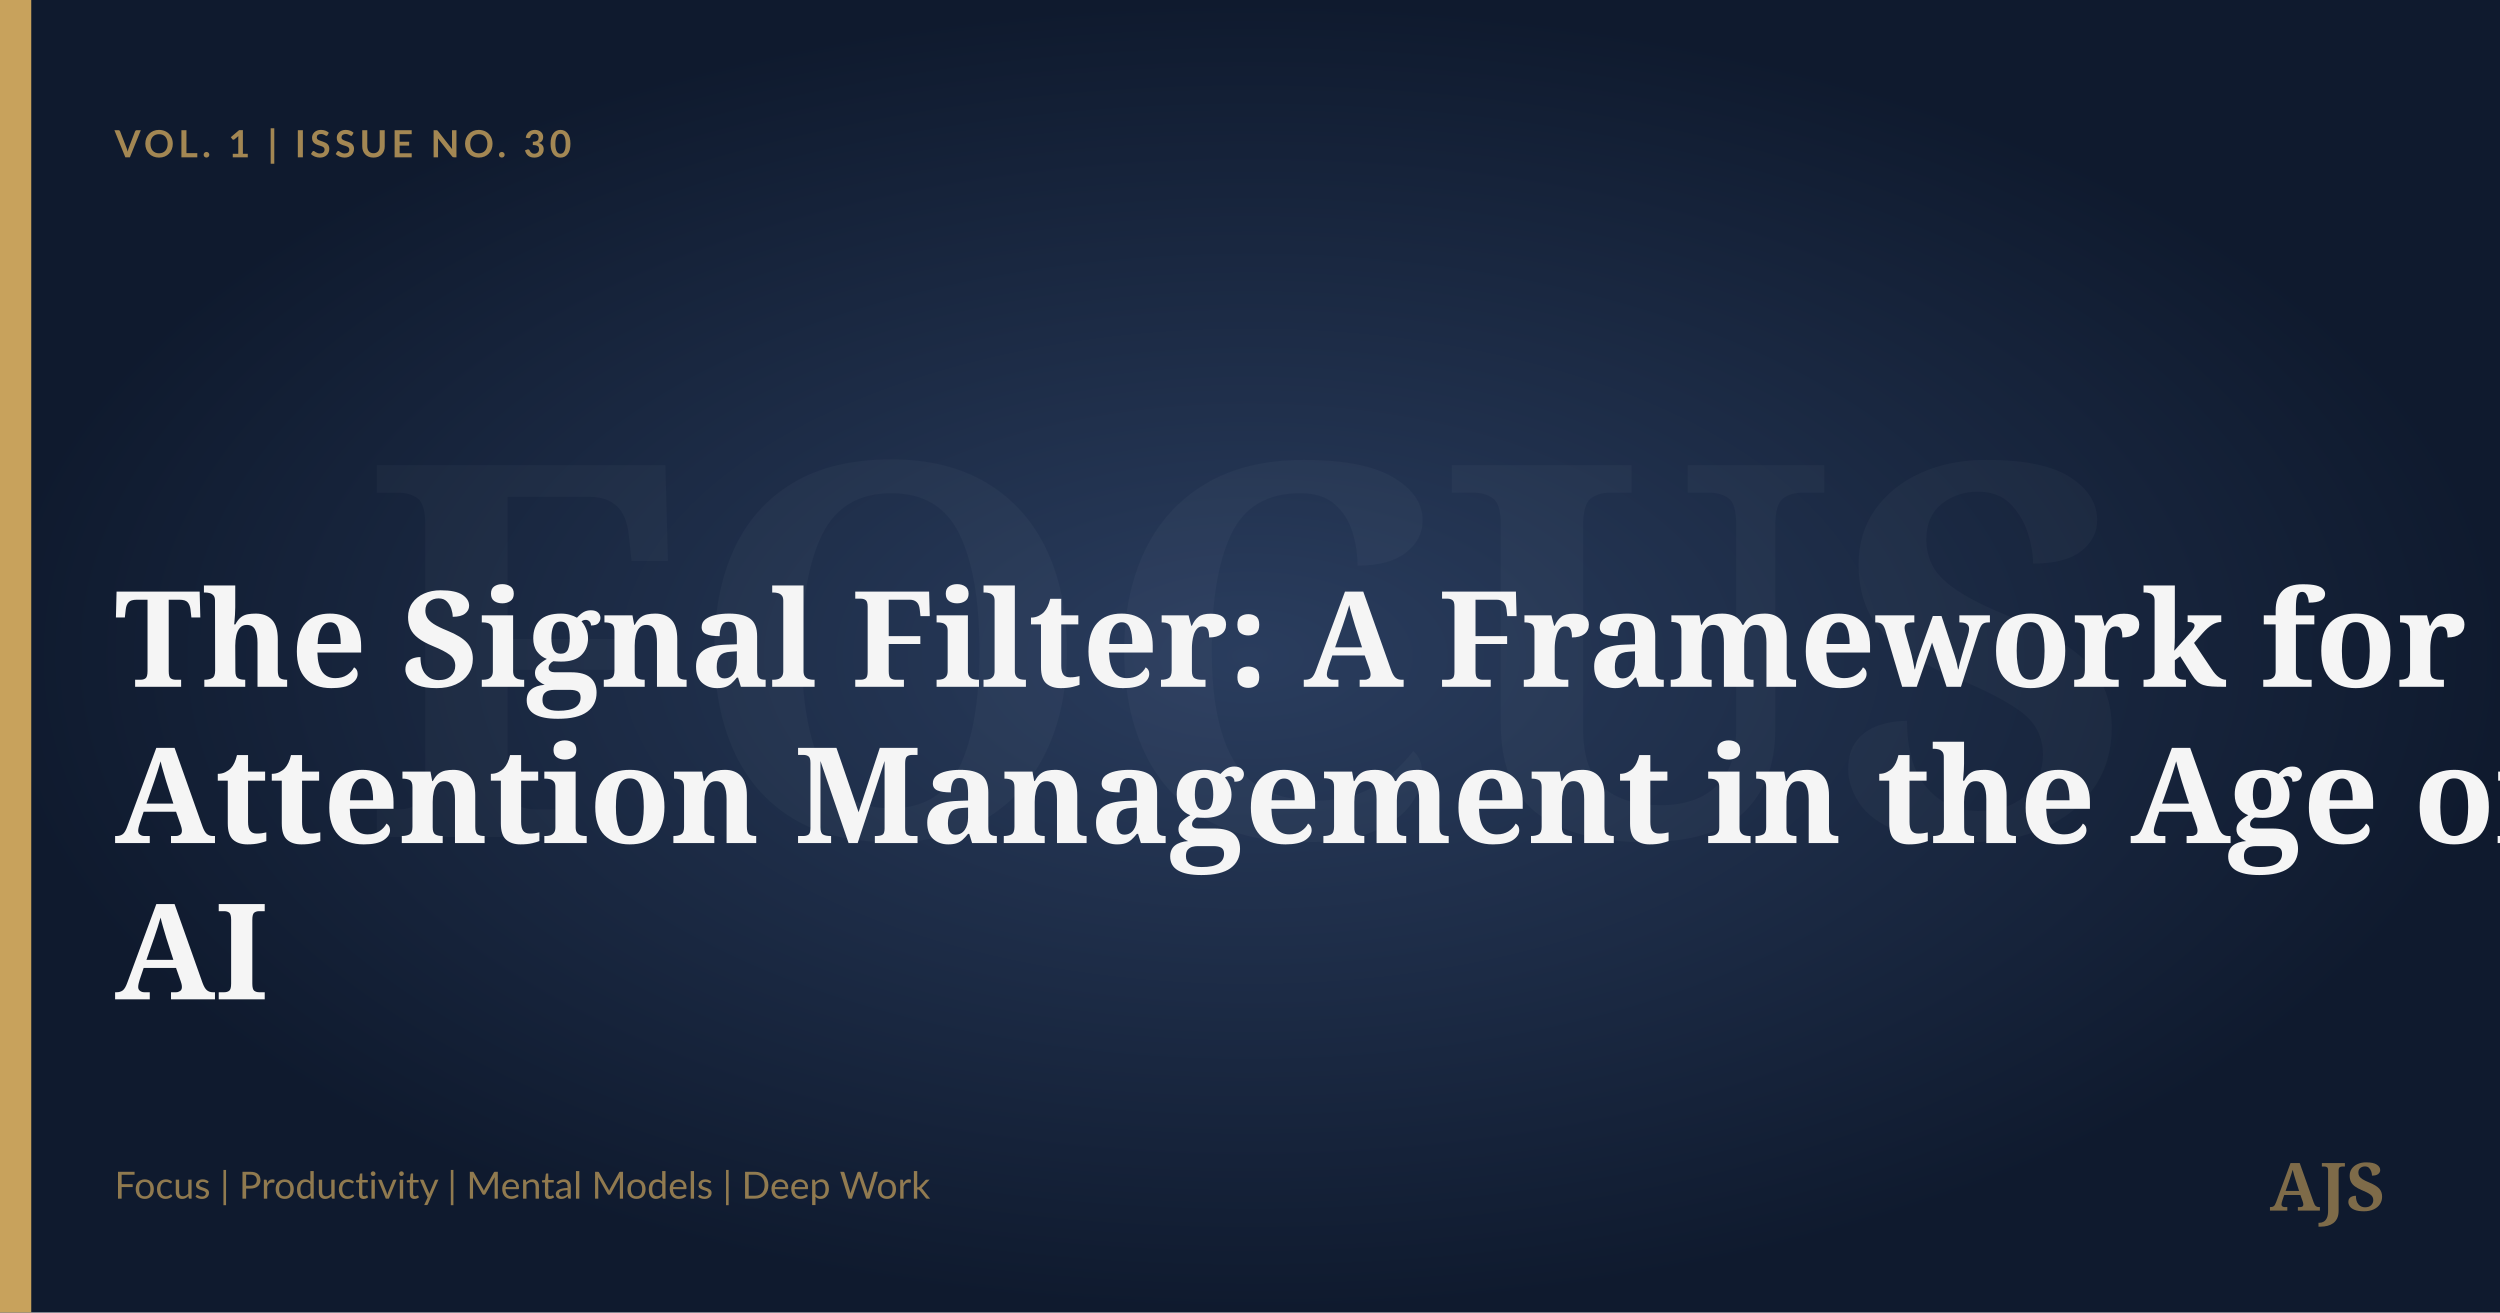
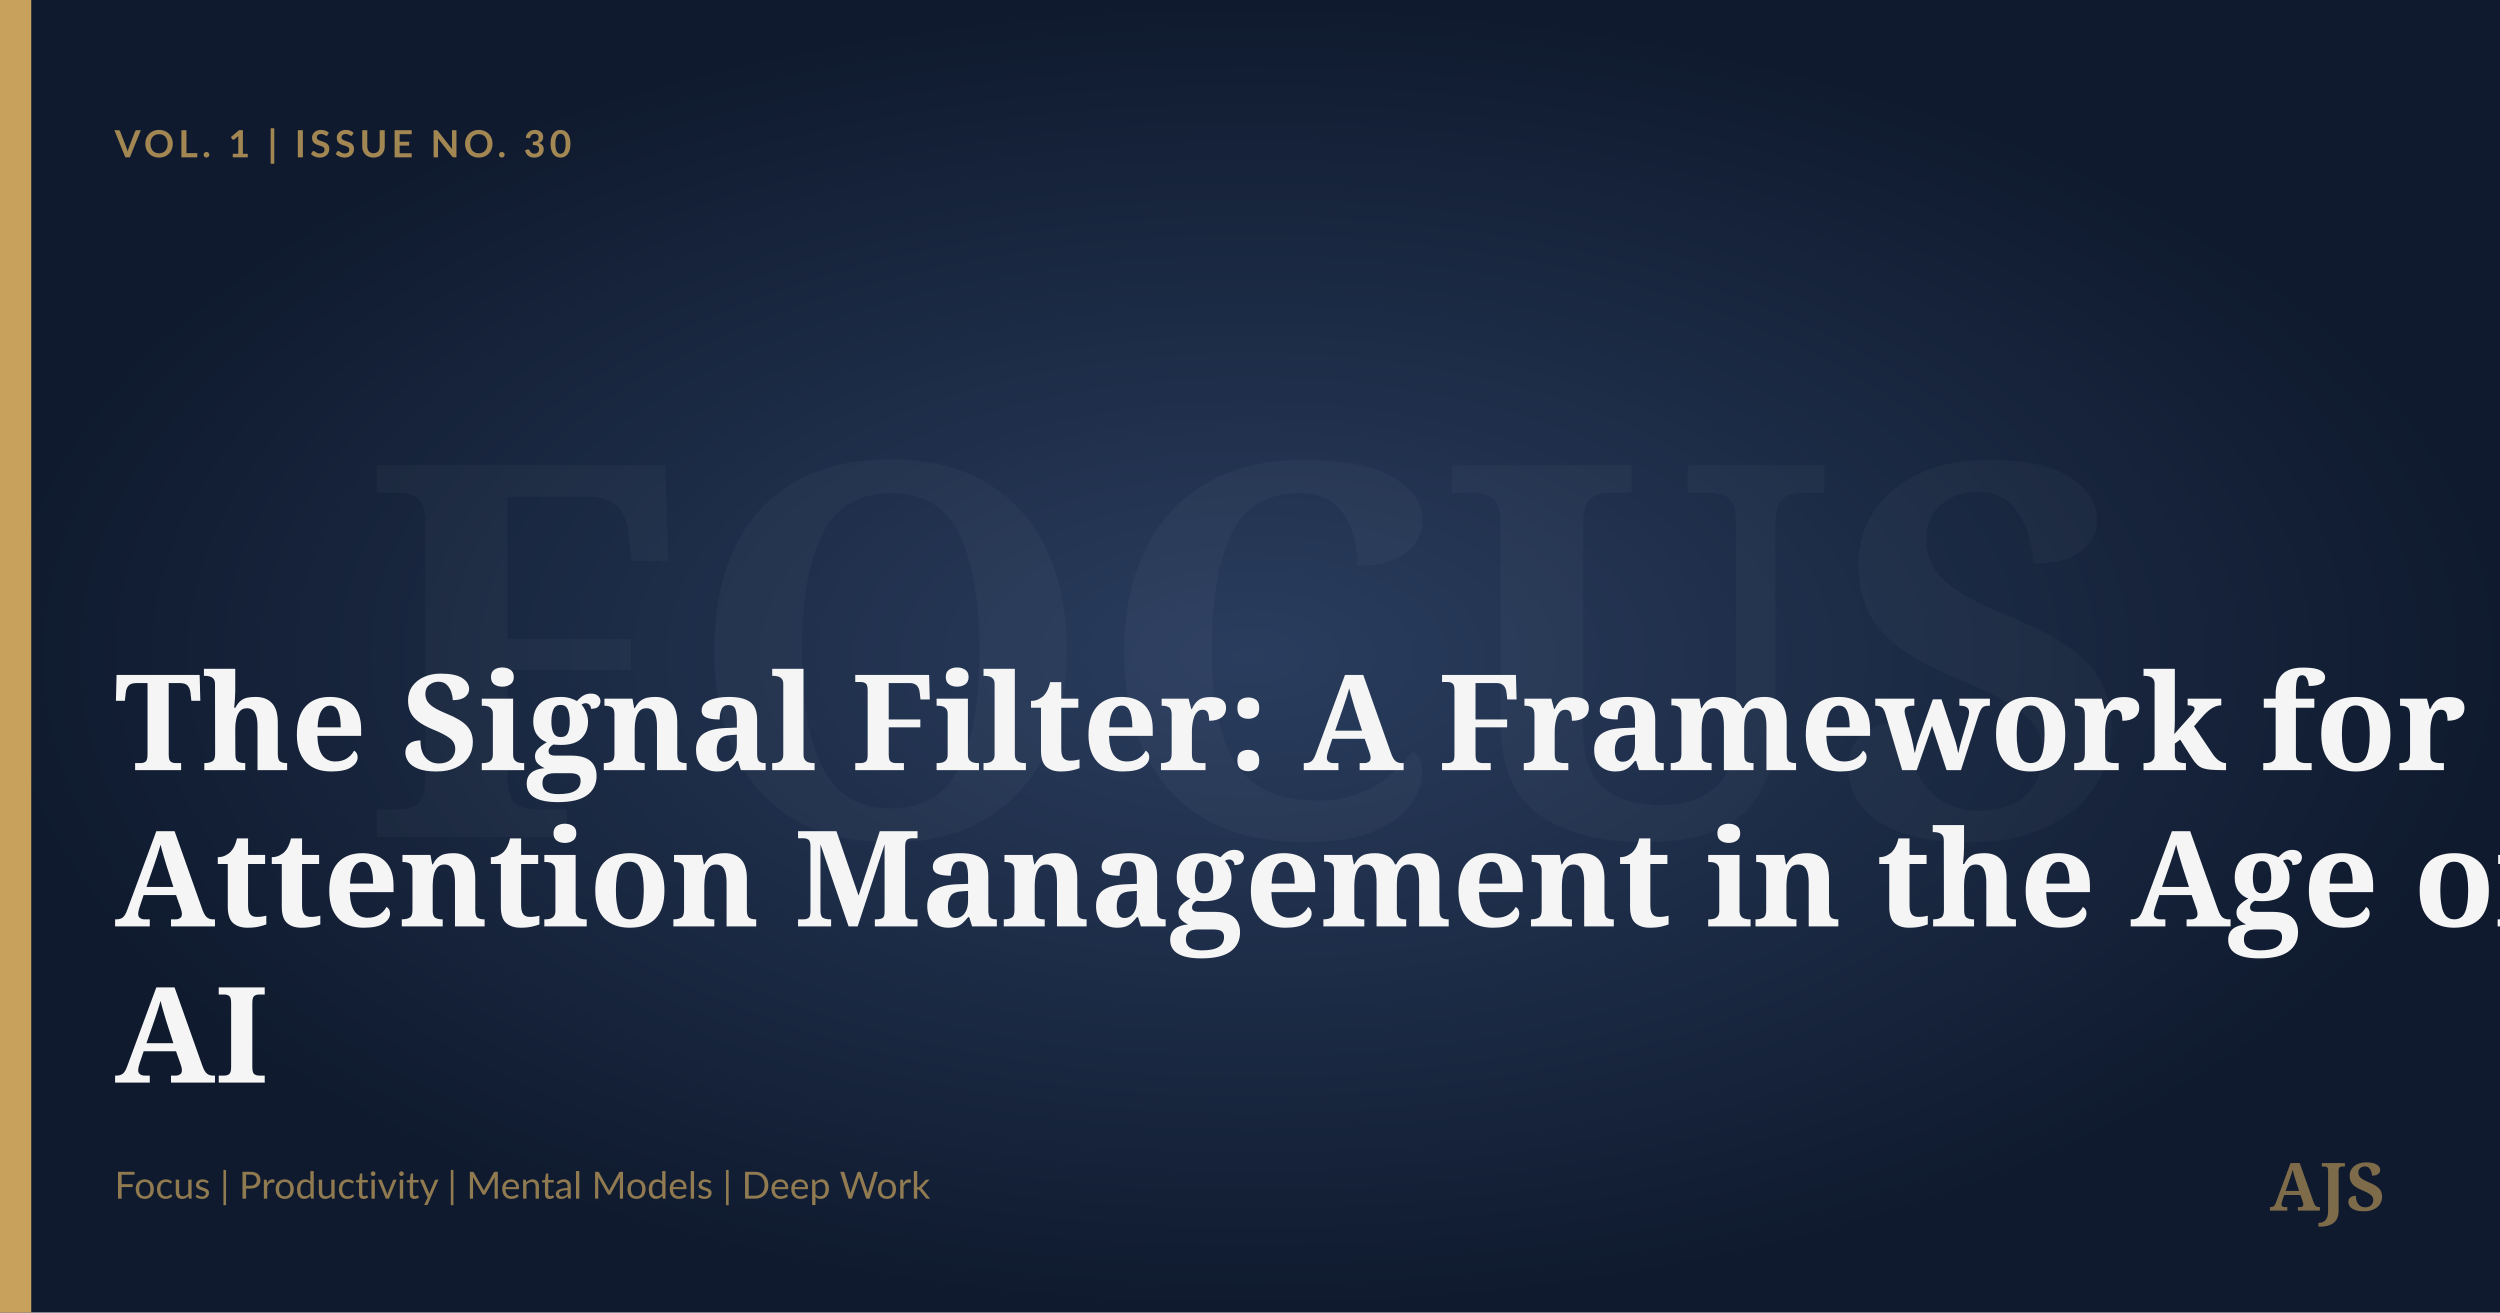
- <svg xmlns="http://www.w3.org/2000/svg" width="1200" height="630" viewBox="0 0 1200 630">
+ <svg xmlns="http://www.w3.org/2000/svg" width="1200" height="630" viewBox="0 0 1200 630" role="img" aria-labelledby="svgTitle">
  <defs>
    <radialGradient id="grad1" cx="50%" cy="50%" r="50%" fx="50%" fy="50%">
      <stop offset="0%" style="stop-color:#2A3D5E;stop-opacity:1" />
      <stop offset="100%" style="stop-color:#0F1A2E;stop-opacity:1" />
    </radialGradient>
  </defs>
  <rect width="100%" height="100%" fill="url(#grad1)" />
  <text x="50%" y="50%" dominant-baseline="middle" text-anchor="middle" font-family="'Playfair Display', Georgia, serif" font-size="250" font-weight="700" fill="#FFFFFF" opacity="0.03">FOCUS</text>
  <rect x="0" y="0" width="15" height="630" fill="#C8A25C" />
  <text x="55" y="70" dominant-baseline="middle" text-anchor="start" font-family="'Lato', 'Helvetica Neue', sans-serif" font-size="18" font-weight="700" fill="#C8A25C" letter-spacing="2" opacity="0.8">VOL. 1 | ISSUE NO. 30</text>
-   <text x="55" y="280" dominant-baseline="hanging" text-anchor="start" font-family="'Playfair Display', Georgia, serif" font-size="64" font-weight="700" fill="#F5F5F5">The Signal Filter: A Framework for</text>
-   <text x="55" y="355" dominant-baseline="hanging" text-anchor="start" font-family="'Playfair Display', Georgia, serif" font-size="64" font-weight="700" fill="#F5F5F5">Attention Management in the Age of</text>
-   <text x="55" y="430" dominant-baseline="hanging" text-anchor="start" font-family="'Playfair Display', Georgia, serif" font-size="64" font-weight="700" fill="#F5F5F5">AI</text>
+   <text x="55" y="320" dominant-baseline="hanging" text-anchor="start" font-family="'Playfair Display', Georgia, serif" font-size="64" font-weight="700" fill="#F5F5F5">
+     <tspan x="55" dy="0">The Signal Filter: A Framework for</tspan>
+     <tspan x="55" dy="75">Attention Management in the Age of</tspan>
+     <tspan x="55" dy="75">AI</tspan>
+   </text>
  <text x="55" y="570" dominant-baseline="middle" text-anchor="start" font-family="'Lato', 'Helvetica Neue', sans-serif" font-size="18" font-weight="400" fill="#C8A25C" opacity="0.7">Focus | Productivity | Mental Models | Deep Work</text>
  <text x="1145" y="570" dominant-baseline="middle" text-anchor="end" font-family="'Playfair Display', Georgia, serif" font-size="32" font-weight="700" fill="#C8A25C" opacity="0.6">AJS</text>
</svg>
